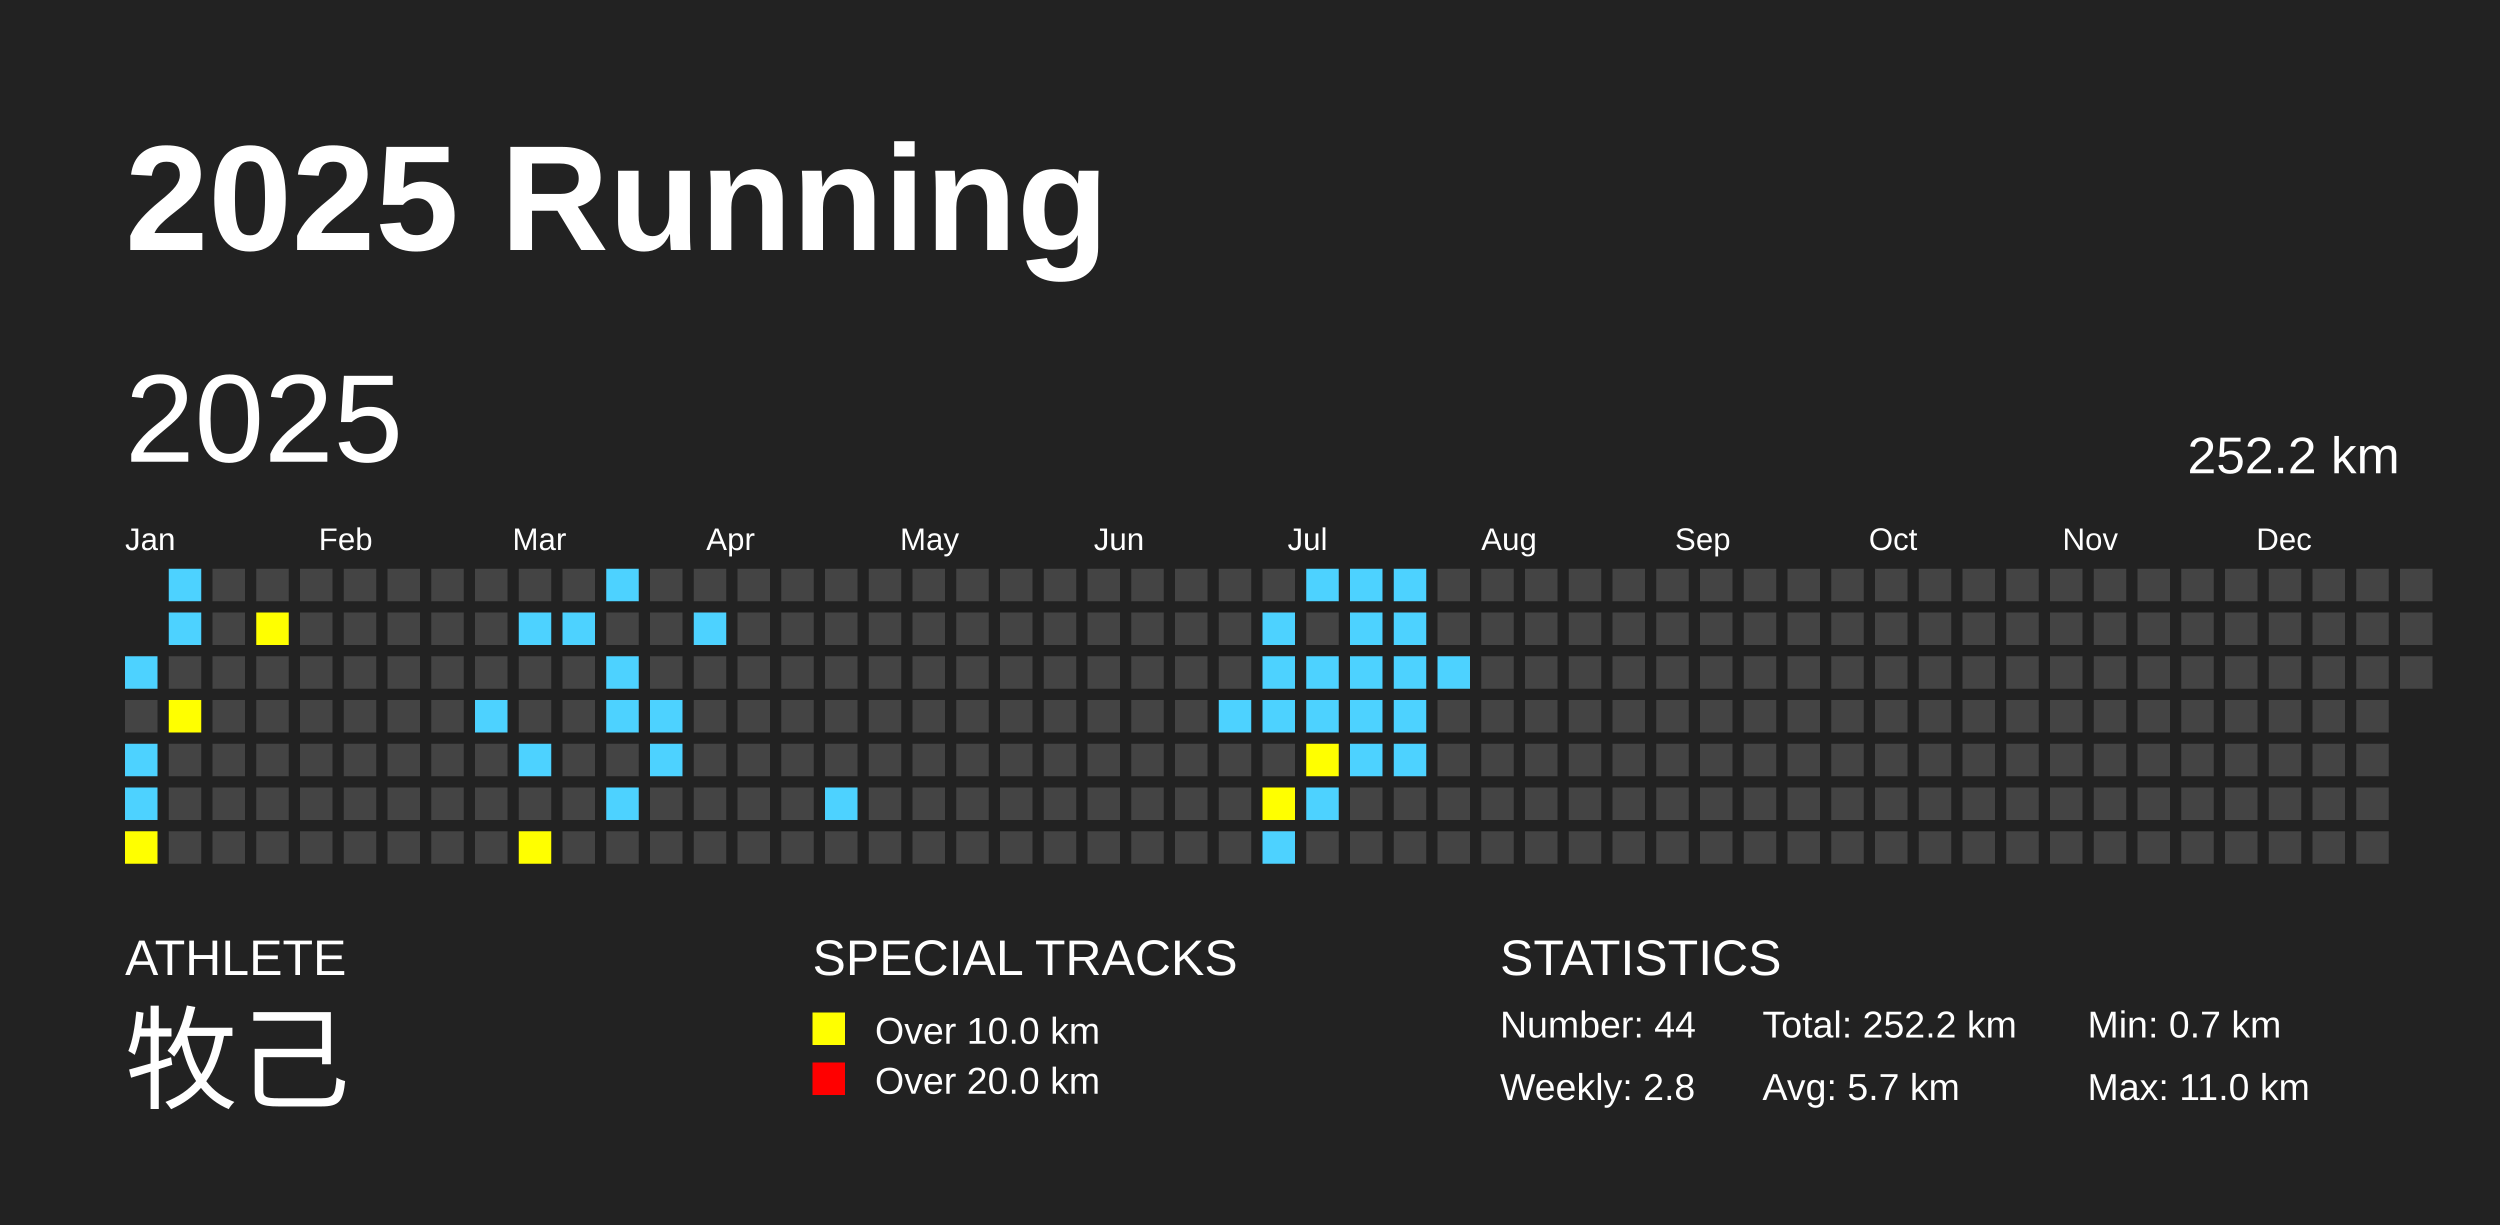
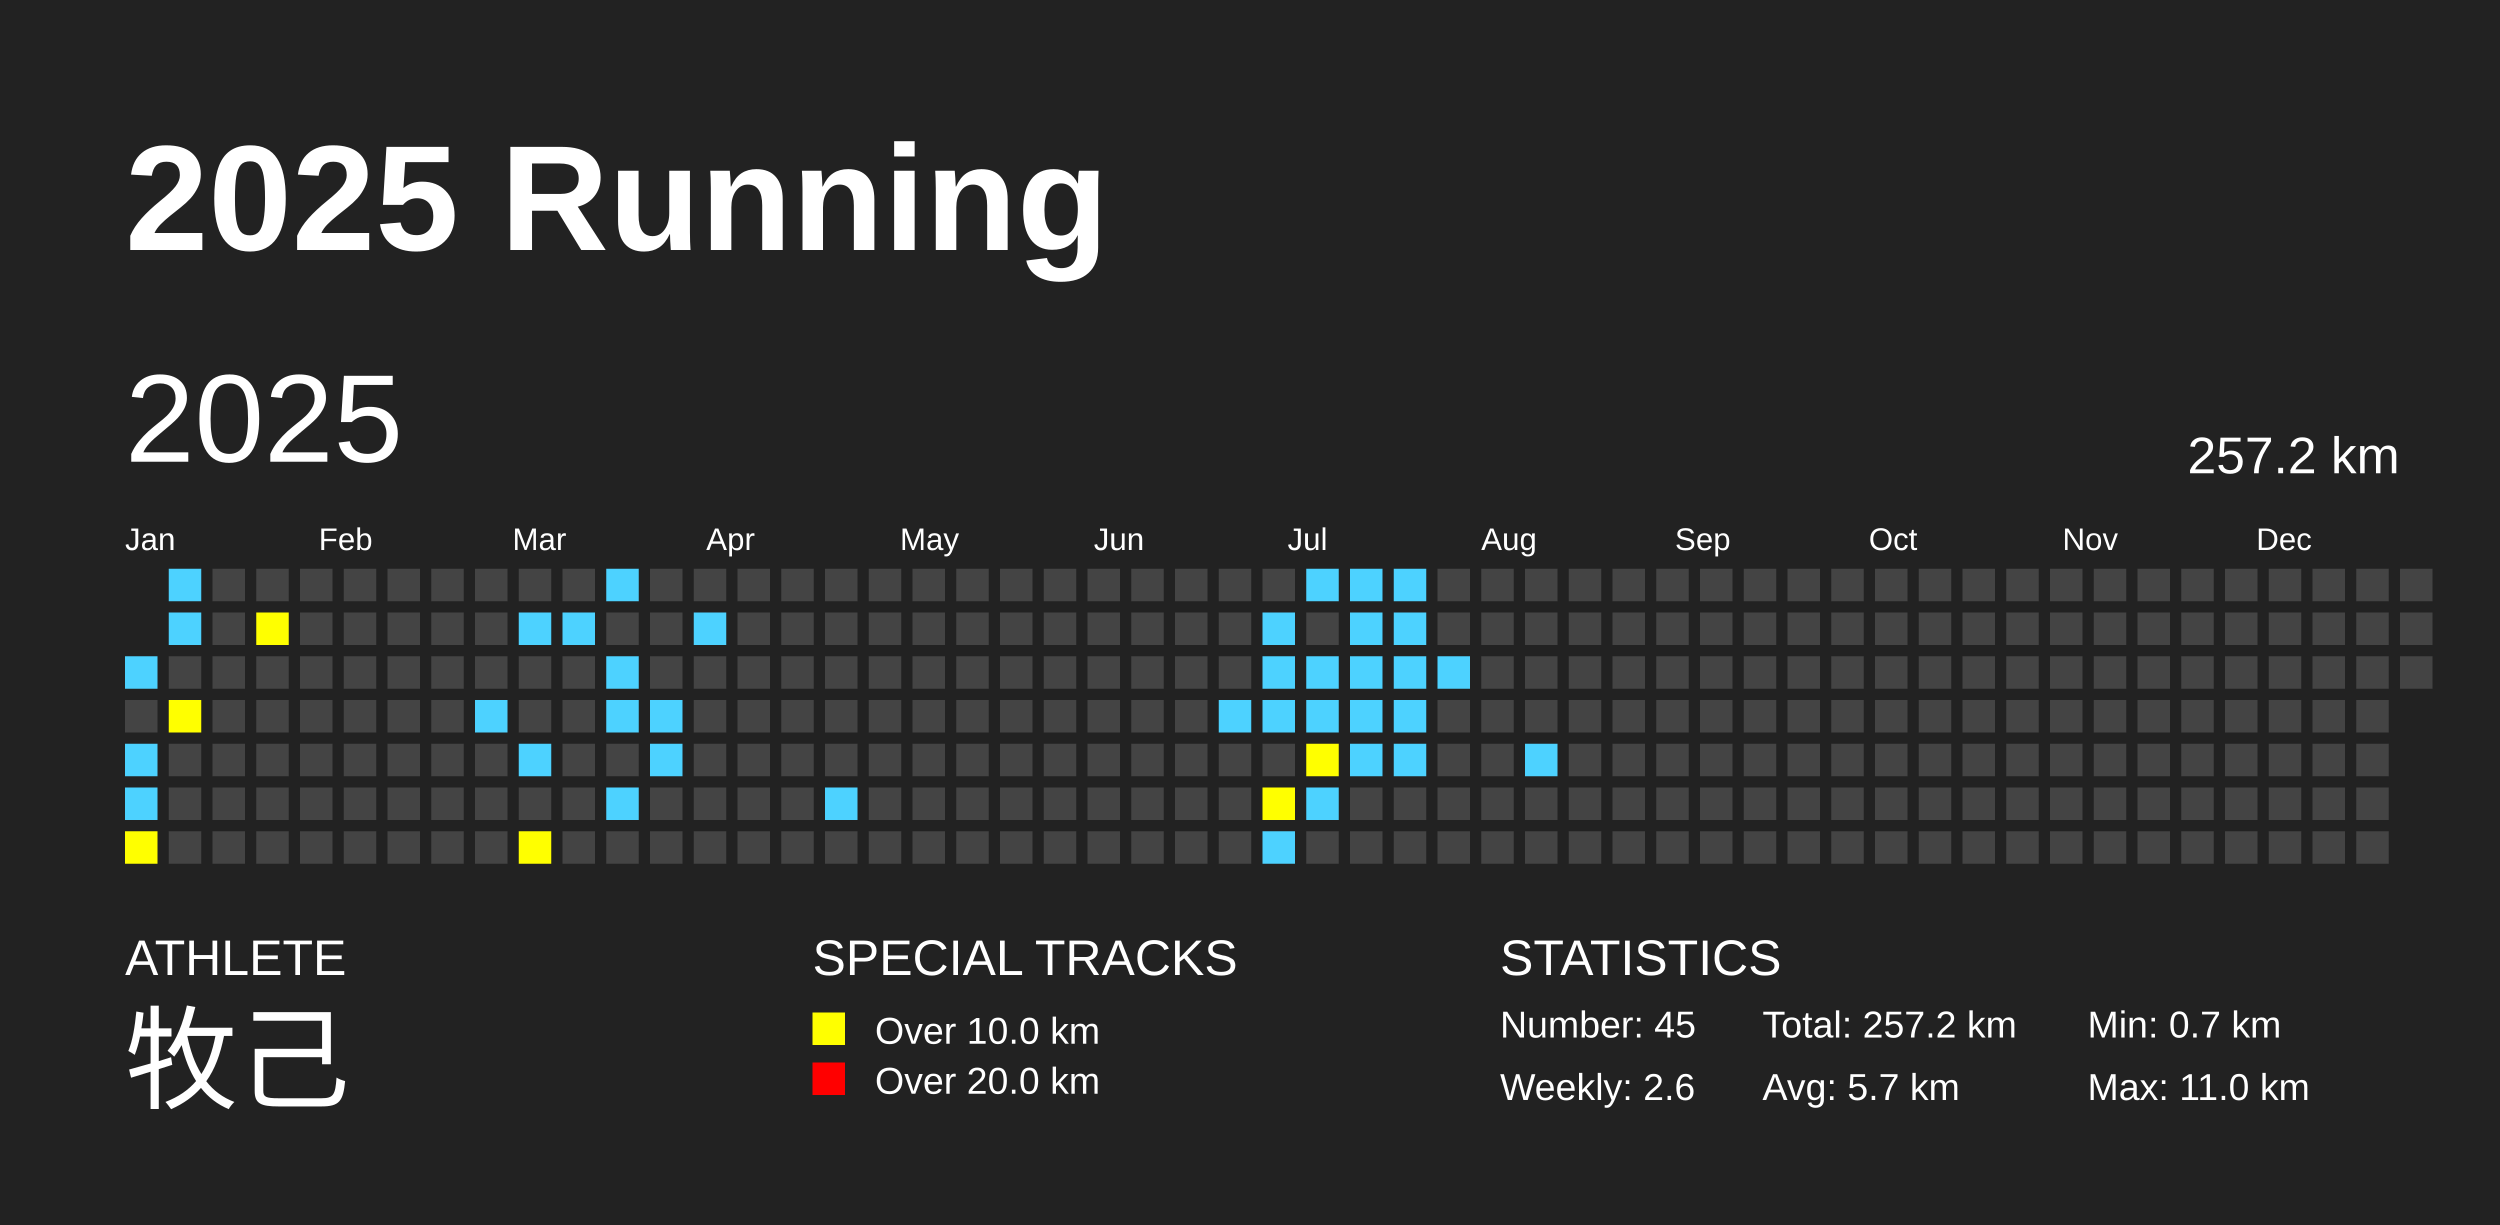
<svg xmlns="http://www.w3.org/2000/svg" baseProfile="full" height="98mm" version="1.1" viewBox="0,0,200,98" width="200mm">
  <defs />
  <rect fill="#222222" height="98" width="200" x="0" y="0" />
  <text fill="#FFFFFF" style="font-size:12px; font-family:Arial; font-weight:bold;" x="10" y="20">2025 Running</text>
  <text fill="#FFFFFF" style="font-size:4px; font-family:Arial" x="10" y="78">ATHLETE</text>
  <text fill="#FFFFFF" style="font-size:9px; font-family:Arial" x="10" y="88">牧己</text>
  <text fill="#FFFFFF" style="font-size:4px; font-family:Arial" x="65" y="78">SPECIAL TRACKS</text>
  <rect fill="yellow" height="2.6" width="2.6" x="65" y="81" />
  <text fill="#FFFFFF" style="font-size:3px; font-family:Arial" x="70" y="83.5">Over 10.0 km</text>
  <rect fill="red" height="2.6" width="2.6" x="65" y="85" />
  <text fill="#FFFFFF" style="font-size:3px; font-family:Arial" x="70" y="87.5">Over 20.0 km</text>
  <text fill="#FFFFFF" style="font-size:4px; font-family:Arial" x="120" y="78">STATISTICS</text>
-   <text fill="#FFFFFF" style="font-size:3px; font-family:Arial" x="120" y="83">Number: 44</text>
-   <text fill="#FFFFFF" style="font-size:3px; font-family:Arial" x="120" y="88">Weekly: 2.8</text>
-   <text fill="#FFFFFF" style="font-size:3px; font-family:Arial" x="141" y="83">Total: 252.2 km</text>
+   <text fill="#FFFFFF" style="font-size:3px; font-family:Arial" x="120" y="83">Number: 45</text>
+   <text fill="#FFFFFF" style="font-size:3px; font-family:Arial" x="120" y="88">Weekly: 2.6</text>
+   <text fill="#FFFFFF" style="font-size:3px; font-family:Arial" x="141" y="83">Total: 257.2 km</text>
  <text fill="#FFFFFF" style="font-size:3px; font-family:Arial" x="141" y="88">Avg: 5.7 km</text>
  <text fill="#FFFFFF" style="font-size:3px; font-family:Arial" x="167" y="83">Min: 0.7 km</text>
  <text fill="#FFFFFF" style="font-size:3px; font-family:Arial" x="167" y="88">Max: 11.0 km</text>
  <text dominant-baseline="hanging" fill="#FFFFFF" style="font-size:10.0px; font-family:Arial;" x="10" y="30">2025</text>
-   <text dominant-baseline="hanging" fill="#FFFFFF" style="font-size:4.125px; font-family:Arial;" x="175" y="35">252.2 km</text>
+   <text dominant-baseline="hanging" fill="#FFFFFF" style="font-size:4.125px; font-family:Arial;" x="175" y="35">257.2 km</text>
  <text fill="#FFFFFF" style="font-size:2.5px; font-family:Arial" x="10.0" y="44">Jan</text>
  <text fill="#FFFFFF" style="font-size:2.5px; font-family:Arial" x="25.5" y="44">Feb</text>
  <text fill="#FFFFFF" style="font-size:2.5px; font-family:Arial" x="41.0" y="44">Mar</text>
  <text fill="#FFFFFF" style="font-size:2.5px; font-family:Arial" x="56.5" y="44">Apr</text>
  <text fill="#FFFFFF" style="font-size:2.5px; font-family:Arial" x="72.0" y="44">May</text>
  <text fill="#FFFFFF" style="font-size:2.5px; font-family:Arial" x="87.5" y="44">Jun</text>
  <text fill="#FFFFFF" style="font-size:2.5px; font-family:Arial" x="103.0" y="44">Jul</text>
  <text fill="#FFFFFF" style="font-size:2.5px; font-family:Arial" x="118.5" y="44">Aug</text>
  <text fill="#FFFFFF" style="font-size:2.5px; font-family:Arial" x="134.0" y="44">Sep</text>
  <text fill="#FFFFFF" style="font-size:2.5px; font-family:Arial" x="149.5" y="44">Oct</text>
  <text fill="#FFFFFF" style="font-size:2.5px; font-family:Arial" x="165.0" y="44">Nov</text>
  <text fill="#FFFFFF" style="font-size:2.5px; font-family:Arial" x="180.5" y="44">Dec</text>
  <rect fill="#4DD2FF" height="2.6" width="2.6" x="10.0" y="52.5" />
  <rect fill="#444444" height="2.6" width="2.6" x="10.0" y="56.0" />
  <rect fill="#4DD2FF" height="2.6" width="2.6" x="10.0" y="59.5" />
  <rect fill="#4DD2FF" height="2.6" width="2.6" x="10.0" y="63.0" />
  <rect fill="yellow" height="2.6" width="2.6" x="10.0" y="66.5" />
  <rect fill="#4DD2FF" height="2.6" width="2.6" x="13.5" y="45.5" />
  <rect fill="#4DD2FF" height="2.6" width="2.6" x="13.5" y="49.0" />
  <rect fill="#444444" height="2.6" width="2.6" x="13.5" y="52.5" />
  <rect fill="yellow" height="2.6" width="2.6" x="13.5" y="56.0" />
  <rect fill="#444444" height="2.6" width="2.6" x="13.5" y="59.5" />
  <rect fill="#444444" height="2.6" width="2.6" x="13.5" y="63.0" />
  <rect fill="#444444" height="2.6" width="2.6" x="13.5" y="66.5" />
  <rect fill="#444444" height="2.6" width="2.6" x="17.0" y="45.5" />
  <rect fill="#444444" height="2.6" width="2.6" x="17.0" y="49.0" />
  <rect fill="#444444" height="2.6" width="2.6" x="17.0" y="52.5" />
  <rect fill="#444444" height="2.6" width="2.6" x="17.0" y="56.0" />
  <rect fill="#444444" height="2.6" width="2.6" x="17.0" y="59.5" />
  <rect fill="#444444" height="2.6" width="2.6" x="17.0" y="63.0" />
  <rect fill="#444444" height="2.6" width="2.6" x="17.0" y="66.5" />
  <rect fill="#444444" height="2.6" width="2.6" x="20.5" y="45.5" />
  <rect fill="yellow" height="2.6" width="2.6" x="20.5" y="49.0" />
  <rect fill="#444444" height="2.6" width="2.6" x="20.5" y="52.5" />
  <rect fill="#444444" height="2.6" width="2.6" x="20.5" y="56.0" />
  <rect fill="#444444" height="2.6" width="2.6" x="20.5" y="59.5" />
  <rect fill="#444444" height="2.6" width="2.6" x="20.5" y="63.0" />
  <rect fill="#444444" height="2.6" width="2.6" x="20.5" y="66.5" />
  <rect fill="#444444" height="2.6" width="2.6" x="24.0" y="45.5" />
  <rect fill="#444444" height="2.6" width="2.6" x="24.0" y="49.0" />
  <rect fill="#444444" height="2.6" width="2.6" x="24.0" y="52.5" />
  <rect fill="#444444" height="2.6" width="2.6" x="24.0" y="56.0" />
  <rect fill="#444444" height="2.6" width="2.6" x="24.0" y="59.5" />
  <rect fill="#444444" height="2.6" width="2.6" x="24.0" y="63.0" />
  <rect fill="#444444" height="2.6" width="2.6" x="24.0" y="66.5" />
  <rect fill="#444444" height="2.6" width="2.6" x="27.5" y="45.5" />
  <rect fill="#444444" height="2.6" width="2.6" x="27.5" y="49.0" />
  <rect fill="#444444" height="2.6" width="2.6" x="27.5" y="52.5" />
  <rect fill="#444444" height="2.6" width="2.6" x="27.5" y="56.0" />
  <rect fill="#444444" height="2.6" width="2.6" x="27.5" y="59.5" />
  <rect fill="#444444" height="2.6" width="2.6" x="27.5" y="63.0" />
  <rect fill="#444444" height="2.6" width="2.6" x="27.5" y="66.5" />
  <rect fill="#444444" height="2.6" width="2.6" x="31.0" y="45.5" />
  <rect fill="#444444" height="2.6" width="2.6" x="31.0" y="49.0" />
  <rect fill="#444444" height="2.6" width="2.6" x="31.0" y="52.5" />
  <rect fill="#444444" height="2.6" width="2.6" x="31.0" y="56.0" />
  <rect fill="#444444" height="2.6" width="2.6" x="31.0" y="59.5" />
  <rect fill="#444444" height="2.6" width="2.6" x="31.0" y="63.0" />
  <rect fill="#444444" height="2.6" width="2.6" x="31.0" y="66.5" />
  <rect fill="#444444" height="2.6" width="2.6" x="34.5" y="45.5" />
  <rect fill="#444444" height="2.6" width="2.6" x="34.5" y="49.0" />
  <rect fill="#444444" height="2.6" width="2.6" x="34.5" y="52.5" />
  <rect fill="#444444" height="2.6" width="2.6" x="34.5" y="56.0" />
  <rect fill="#444444" height="2.6" width="2.6" x="34.5" y="59.5" />
  <rect fill="#444444" height="2.6" width="2.6" x="34.5" y="63.0" />
  <rect fill="#444444" height="2.6" width="2.6" x="34.5" y="66.5" />
  <rect fill="#444444" height="2.6" width="2.6" x="38.0" y="45.5" />
  <rect fill="#444444" height="2.6" width="2.6" x="38.0" y="49.0" />
  <rect fill="#444444" height="2.6" width="2.6" x="38.0" y="52.5" />
  <rect fill="#4DD2FF" height="2.6" width="2.6" x="38.0" y="56.0" />
  <rect fill="#444444" height="2.6" width="2.6" x="38.0" y="59.5" />
  <rect fill="#444444" height="2.6" width="2.6" x="38.0" y="63.0" />
  <rect fill="#444444" height="2.6" width="2.6" x="38.0" y="66.5" />
  <rect fill="#444444" height="2.6" width="2.6" x="41.5" y="45.5" />
  <rect fill="#4DD2FF" height="2.6" width="2.6" x="41.5" y="49.0" />
  <rect fill="#444444" height="2.6" width="2.6" x="41.5" y="52.5" />
  <rect fill="#444444" height="2.6" width="2.6" x="41.5" y="56.0" />
  <rect fill="#4DD2FF" height="2.6" width="2.6" x="41.5" y="59.5" />
  <rect fill="#444444" height="2.6" width="2.6" x="41.5" y="63.0" />
  <rect fill="yellow" height="2.6" width="2.6" x="41.5" y="66.5" />
  <rect fill="#444444" height="2.6" width="2.6" x="45.0" y="45.5" />
  <rect fill="#4DD2FF" height="2.6" width="2.6" x="45.0" y="49.0" />
  <rect fill="#444444" height="2.6" width="2.6" x="45.0" y="52.5" />
  <rect fill="#444444" height="2.6" width="2.6" x="45.0" y="56.0" />
  <rect fill="#444444" height="2.6" width="2.6" x="45.0" y="59.5" />
  <rect fill="#444444" height="2.6" width="2.6" x="45.0" y="63.0" />
  <rect fill="#444444" height="2.6" width="2.6" x="45.0" y="66.5" />
  <rect fill="#4DD2FF" height="2.6" width="2.6" x="48.5" y="45.5" />
  <rect fill="#444444" height="2.6" width="2.6" x="48.5" y="49.0" />
  <rect fill="#4DD2FF" height="2.6" width="2.6" x="48.5" y="52.5" />
  <rect fill="#4DD2FF" height="2.6" width="2.6" x="48.5" y="56.0" />
  <rect fill="#444444" height="2.6" width="2.6" x="48.5" y="59.5" />
  <rect fill="#4DD2FF" height="2.6" width="2.6" x="48.5" y="63.0" />
  <rect fill="#444444" height="2.6" width="2.6" x="48.5" y="66.5" />
  <rect fill="#444444" height="2.6" width="2.6" x="52.0" y="45.5" />
  <rect fill="#444444" height="2.6" width="2.6" x="52.0" y="49.0" />
  <rect fill="#444444" height="2.6" width="2.6" x="52.0" y="52.5" />
  <rect fill="#4DD2FF" height="2.6" width="2.6" x="52.0" y="56.0" />
  <rect fill="#4DD2FF" height="2.6" width="2.6" x="52.0" y="59.5" />
  <rect fill="#444444" height="2.6" width="2.6" x="52.0" y="63.0" />
  <rect fill="#444444" height="2.6" width="2.6" x="52.0" y="66.5" />
  <rect fill="#444444" height="2.6" width="2.6" x="55.5" y="45.5" />
  <rect fill="#4DD2FF" height="2.6" width="2.6" x="55.5" y="49.0" />
  <rect fill="#444444" height="2.6" width="2.6" x="55.5" y="52.5" />
  <rect fill="#444444" height="2.6" width="2.6" x="55.5" y="56.0" />
  <rect fill="#444444" height="2.6" width="2.6" x="55.5" y="59.5" />
  <rect fill="#444444" height="2.6" width="2.6" x="55.5" y="63.0" />
  <rect fill="#444444" height="2.6" width="2.6" x="55.5" y="66.5" />
  <rect fill="#444444" height="2.6" width="2.6" x="59.0" y="45.5" />
  <rect fill="#444444" height="2.6" width="2.6" x="59.0" y="49.0" />
  <rect fill="#444444" height="2.6" width="2.6" x="59.0" y="52.5" />
  <rect fill="#444444" height="2.6" width="2.6" x="59.0" y="56.0" />
  <rect fill="#444444" height="2.6" width="2.6" x="59.0" y="59.5" />
  <rect fill="#444444" height="2.6" width="2.6" x="59.0" y="63.0" />
  <rect fill="#444444" height="2.6" width="2.6" x="59.0" y="66.5" />
  <rect fill="#444444" height="2.6" width="2.6" x="62.5" y="45.5" />
  <rect fill="#444444" height="2.6" width="2.6" x="62.5" y="49.0" />
  <rect fill="#444444" height="2.6" width="2.6" x="62.5" y="52.5" />
  <rect fill="#444444" height="2.6" width="2.6" x="62.5" y="56.0" />
  <rect fill="#444444" height="2.6" width="2.6" x="62.5" y="59.5" />
  <rect fill="#444444" height="2.6" width="2.6" x="62.5" y="63.0" />
  <rect fill="#444444" height="2.6" width="2.6" x="62.5" y="66.5" />
  <rect fill="#444444" height="2.6" width="2.6" x="66.0" y="45.5" />
  <rect fill="#444444" height="2.6" width="2.6" x="66.0" y="49.0" />
  <rect fill="#444444" height="2.6" width="2.6" x="66.0" y="52.5" />
  <rect fill="#444444" height="2.6" width="2.6" x="66.0" y="56.0" />
  <rect fill="#444444" height="2.6" width="2.6" x="66.0" y="59.5" />
  <rect fill="#4DD2FF" height="2.6" width="2.6" x="66.0" y="63.0" />
  <rect fill="#444444" height="2.6" width="2.6" x="66.0" y="66.5" />
  <rect fill="#444444" height="2.6" width="2.6" x="69.5" y="45.5" />
  <rect fill="#444444" height="2.6" width="2.6" x="69.5" y="49.0" />
  <rect fill="#444444" height="2.6" width="2.6" x="69.5" y="52.5" />
  <rect fill="#444444" height="2.6" width="2.6" x="69.5" y="56.0" />
  <rect fill="#444444" height="2.6" width="2.6" x="69.5" y="59.5" />
  <rect fill="#444444" height="2.6" width="2.6" x="69.5" y="63.0" />
  <rect fill="#444444" height="2.6" width="2.6" x="69.5" y="66.5" />
  <rect fill="#444444" height="2.6" width="2.6" x="73.0" y="45.5" />
  <rect fill="#444444" height="2.6" width="2.6" x="73.0" y="49.0" />
  <rect fill="#444444" height="2.6" width="2.6" x="73.0" y="52.5" />
  <rect fill="#444444" height="2.6" width="2.6" x="73.0" y="56.0" />
  <rect fill="#444444" height="2.6" width="2.6" x="73.0" y="59.5" />
  <rect fill="#444444" height="2.6" width="2.6" x="73.0" y="63.0" />
  <rect fill="#444444" height="2.6" width="2.6" x="73.0" y="66.5" />
  <rect fill="#444444" height="2.6" width="2.6" x="76.5" y="45.5" />
  <rect fill="#444444" height="2.6" width="2.6" x="76.5" y="49.0" />
  <rect fill="#444444" height="2.6" width="2.6" x="76.5" y="52.5" />
  <rect fill="#444444" height="2.6" width="2.6" x="76.5" y="56.0" />
  <rect fill="#444444" height="2.6" width="2.6" x="76.5" y="59.5" />
  <rect fill="#444444" height="2.6" width="2.6" x="76.5" y="63.0" />
  <rect fill="#444444" height="2.6" width="2.6" x="76.5" y="66.5" />
  <rect fill="#444444" height="2.6" width="2.6" x="80.0" y="45.5" />
  <rect fill="#444444" height="2.6" width="2.6" x="80.0" y="49.0" />
  <rect fill="#444444" height="2.6" width="2.6" x="80.0" y="52.5" />
  <rect fill="#444444" height="2.6" width="2.6" x="80.0" y="56.0" />
  <rect fill="#444444" height="2.6" width="2.6" x="80.0" y="59.5" />
  <rect fill="#444444" height="2.6" width="2.6" x="80.0" y="63.0" />
  <rect fill="#444444" height="2.6" width="2.6" x="80.0" y="66.5" />
  <rect fill="#444444" height="2.6" width="2.6" x="83.5" y="45.5" />
  <rect fill="#444444" height="2.6" width="2.6" x="83.5" y="49.0" />
  <rect fill="#444444" height="2.6" width="2.6" x="83.5" y="52.5" />
  <rect fill="#444444" height="2.6" width="2.6" x="83.5" y="56.0" />
  <rect fill="#444444" height="2.6" width="2.6" x="83.5" y="59.5" />
  <rect fill="#444444" height="2.6" width="2.6" x="83.5" y="63.0" />
  <rect fill="#444444" height="2.6" width="2.6" x="83.5" y="66.5" />
  <rect fill="#444444" height="2.6" width="2.6" x="87.0" y="45.5" />
  <rect fill="#444444" height="2.6" width="2.6" x="87.0" y="49.0" />
  <rect fill="#444444" height="2.6" width="2.6" x="87.0" y="52.5" />
  <rect fill="#444444" height="2.6" width="2.6" x="87.0" y="56.0" />
  <rect fill="#444444" height="2.6" width="2.6" x="87.0" y="59.5" />
  <rect fill="#444444" height="2.6" width="2.6" x="87.0" y="63.0" />
  <rect fill="#444444" height="2.6" width="2.6" x="87.0" y="66.5" />
  <rect fill="#444444" height="2.6" width="2.6" x="90.5" y="45.5" />
  <rect fill="#444444" height="2.6" width="2.6" x="90.5" y="49.0" />
  <rect fill="#444444" height="2.6" width="2.6" x="90.5" y="52.5" />
  <rect fill="#444444" height="2.6" width="2.6" x="90.5" y="56.0" />
  <rect fill="#444444" height="2.6" width="2.6" x="90.5" y="59.5" />
  <rect fill="#444444" height="2.6" width="2.6" x="90.5" y="63.0" />
  <rect fill="#444444" height="2.6" width="2.6" x="90.5" y="66.5" />
  <rect fill="#444444" height="2.6" width="2.6" x="94.0" y="45.5" />
  <rect fill="#444444" height="2.6" width="2.6" x="94.0" y="49.0" />
  <rect fill="#444444" height="2.6" width="2.6" x="94.0" y="52.5" />
  <rect fill="#444444" height="2.6" width="2.6" x="94.0" y="56.0" />
  <rect fill="#444444" height="2.6" width="2.6" x="94.0" y="59.5" />
  <rect fill="#444444" height="2.6" width="2.6" x="94.0" y="63.0" />
  <rect fill="#444444" height="2.6" width="2.6" x="94.0" y="66.5" />
  <rect fill="#444444" height="2.6" width="2.6" x="97.5" y="45.5" />
  <rect fill="#444444" height="2.6" width="2.6" x="97.5" y="49.0" />
  <rect fill="#444444" height="2.6" width="2.6" x="97.5" y="52.5" />
  <rect fill="#4DD2FF" height="2.6" width="2.6" x="97.5" y="56.0" />
  <rect fill="#444444" height="2.6" width="2.6" x="97.5" y="59.5" />
  <rect fill="#444444" height="2.6" width="2.6" x="97.5" y="63.0" />
  <rect fill="#444444" height="2.6" width="2.6" x="97.5" y="66.5" />
  <rect fill="#444444" height="2.6" width="2.6" x="101.0" y="45.5" />
  <rect fill="#4DD2FF" height="2.6" width="2.6" x="101.0" y="49.0" />
  <rect fill="#4DD2FF" height="2.6" width="2.6" x="101.0" y="52.5" />
  <rect fill="#4DD2FF" height="2.6" width="2.6" x="101.0" y="56.0" />
  <rect fill="#444444" height="2.6" width="2.6" x="101.0" y="59.5" />
  <rect fill="yellow" height="2.6" width="2.6" x="101.0" y="63.0" />
  <rect fill="#4DD2FF" height="2.6" width="2.6" x="101.0" y="66.5" />
  <rect fill="#4DD2FF" height="2.6" width="2.6" x="104.5" y="45.5" />
  <rect fill="#444444" height="2.6" width="2.6" x="104.5" y="49.0" />
  <rect fill="#4DD2FF" height="2.6" width="2.6" x="104.5" y="52.5" />
  <rect fill="#4DD2FF" height="2.6" width="2.6" x="104.5" y="56.0" />
  <rect fill="yellow" height="2.6" width="2.6" x="104.5" y="59.5" />
  <rect fill="#4DD2FF" height="2.6" width="2.6" x="104.5" y="63.0" />
  <rect fill="#444444" height="2.6" width="2.6" x="104.5" y="66.5" />
  <rect fill="#4DD2FF" height="2.6" width="2.6" x="108.0" y="45.5" />
  <rect fill="#4DD2FF" height="2.6" width="2.6" x="108.0" y="49.0" />
  <rect fill="#4DD2FF" height="2.6" width="2.6" x="108.0" y="52.5" />
  <rect fill="#4DD2FF" height="2.6" width="2.6" x="108.0" y="56.0" />
  <rect fill="#4DD2FF" height="2.6" width="2.6" x="108.0" y="59.5" />
  <rect fill="#444444" height="2.6" width="2.6" x="108.0" y="63.0" />
  <rect fill="#444444" height="2.6" width="2.6" x="108.0" y="66.5" />
  <rect fill="#4DD2FF" height="2.6" width="2.6" x="111.5" y="45.5" />
  <rect fill="#4DD2FF" height="2.6" width="2.6" x="111.5" y="49.0" />
  <rect fill="#4DD2FF" height="2.6" width="2.6" x="111.5" y="52.5" />
  <rect fill="#4DD2FF" height="2.6" width="2.6" x="111.5" y="56.0" />
  <rect fill="#4DD2FF" height="2.6" width="2.6" x="111.5" y="59.5" />
  <rect fill="#444444" height="2.6" width="2.6" x="111.5" y="63.0" />
  <rect fill="#444444" height="2.6" width="2.6" x="111.5" y="66.5" />
  <rect fill="#444444" height="2.6" width="2.6" x="115.0" y="45.5" />
  <rect fill="#444444" height="2.6" width="2.6" x="115.0" y="49.0" />
  <rect fill="#4DD2FF" height="2.6" width="2.6" x="115.0" y="52.5" />
  <rect fill="#444444" height="2.6" width="2.6" x="115.0" y="56.0" />
  <rect fill="#444444" height="2.6" width="2.6" x="115.0" y="59.5" />
  <rect fill="#444444" height="2.6" width="2.6" x="115.0" y="63.0" />
  <rect fill="#444444" height="2.6" width="2.6" x="115.0" y="66.5" />
  <rect fill="#444444" height="2.6" width="2.6" x="118.5" y="45.5" />
  <rect fill="#444444" height="2.6" width="2.6" x="118.5" y="49.0" />
  <rect fill="#444444" height="2.6" width="2.6" x="118.5" y="52.5" />
  <rect fill="#444444" height="2.6" width="2.6" x="118.5" y="56.0" />
  <rect fill="#444444" height="2.6" width="2.6" x="118.5" y="59.5" />
  <rect fill="#444444" height="2.6" width="2.6" x="118.5" y="63.0" />
  <rect fill="#444444" height="2.6" width="2.6" x="118.5" y="66.5" />
  <rect fill="#444444" height="2.6" width="2.6" x="122.0" y="45.5" />
  <rect fill="#444444" height="2.6" width="2.6" x="122.0" y="49.0" />
  <rect fill="#444444" height="2.6" width="2.6" x="122.0" y="52.5" />
  <rect fill="#444444" height="2.6" width="2.6" x="122.0" y="56.0" />
-   <rect fill="#444444" height="2.6" width="2.6" x="122.0" y="59.5" />
+   <rect fill="#4DD2FF" height="2.6" width="2.6" x="122.0" y="59.5" />
  <rect fill="#444444" height="2.6" width="2.6" x="122.0" y="63.0" />
  <rect fill="#444444" height="2.6" width="2.6" x="122.0" y="66.5" />
  <rect fill="#444444" height="2.6" width="2.6" x="125.5" y="45.5" />
  <rect fill="#444444" height="2.6" width="2.6" x="125.5" y="49.0" />
  <rect fill="#444444" height="2.6" width="2.6" x="125.5" y="52.5" />
  <rect fill="#444444" height="2.6" width="2.6" x="125.5" y="56.0" />
  <rect fill="#444444" height="2.6" width="2.6" x="125.5" y="59.5" />
  <rect fill="#444444" height="2.6" width="2.6" x="125.5" y="63.0" />
  <rect fill="#444444" height="2.6" width="2.6" x="125.5" y="66.5" />
  <rect fill="#444444" height="2.6" width="2.6" x="129.0" y="45.5" />
  <rect fill="#444444" height="2.6" width="2.6" x="129.0" y="49.0" />
  <rect fill="#444444" height="2.6" width="2.6" x="129.0" y="52.5" />
  <rect fill="#444444" height="2.6" width="2.6" x="129.0" y="56.0" />
  <rect fill="#444444" height="2.6" width="2.6" x="129.0" y="59.5" />
  <rect fill="#444444" height="2.6" width="2.6" x="129.0" y="63.0" />
  <rect fill="#444444" height="2.6" width="2.6" x="129.0" y="66.5" />
  <rect fill="#444444" height="2.6" width="2.6" x="132.5" y="45.5" />
  <rect fill="#444444" height="2.6" width="2.6" x="132.5" y="49.0" />
  <rect fill="#444444" height="2.6" width="2.6" x="132.5" y="52.5" />
  <rect fill="#444444" height="2.6" width="2.6" x="132.5" y="56.0" />
  <rect fill="#444444" height="2.6" width="2.6" x="132.5" y="59.5" />
  <rect fill="#444444" height="2.6" width="2.6" x="132.5" y="63.0" />
  <rect fill="#444444" height="2.6" width="2.6" x="132.5" y="66.5" />
  <rect fill="#444444" height="2.6" width="2.6" x="136.0" y="45.5" />
  <rect fill="#444444" height="2.6" width="2.6" x="136.0" y="49.0" />
  <rect fill="#444444" height="2.6" width="2.6" x="136.0" y="52.5" />
  <rect fill="#444444" height="2.6" width="2.6" x="136.0" y="56.0" />
  <rect fill="#444444" height="2.6" width="2.6" x="136.0" y="59.5" />
  <rect fill="#444444" height="2.6" width="2.6" x="136.0" y="63.0" />
  <rect fill="#444444" height="2.6" width="2.6" x="136.0" y="66.5" />
  <rect fill="#444444" height="2.6" width="2.6" x="139.5" y="45.5" />
  <rect fill="#444444" height="2.6" width="2.6" x="139.5" y="49.0" />
  <rect fill="#444444" height="2.6" width="2.6" x="139.5" y="52.5" />
  <rect fill="#444444" height="2.6" width="2.6" x="139.5" y="56.0" />
  <rect fill="#444444" height="2.6" width="2.6" x="139.5" y="59.5" />
  <rect fill="#444444" height="2.6" width="2.6" x="139.5" y="63.0" />
  <rect fill="#444444" height="2.6" width="2.6" x="139.5" y="66.5" />
  <rect fill="#444444" height="2.6" width="2.6" x="143.0" y="45.5" />
  <rect fill="#444444" height="2.6" width="2.6" x="143.0" y="49.0" />
  <rect fill="#444444" height="2.6" width="2.6" x="143.0" y="52.5" />
  <rect fill="#444444" height="2.6" width="2.6" x="143.0" y="56.0" />
  <rect fill="#444444" height="2.6" width="2.6" x="143.0" y="59.5" />
  <rect fill="#444444" height="2.6" width="2.6" x="143.0" y="63.0" />
  <rect fill="#444444" height="2.6" width="2.6" x="143.0" y="66.5" />
  <rect fill="#444444" height="2.6" width="2.6" x="146.5" y="45.5" />
  <rect fill="#444444" height="2.6" width="2.6" x="146.5" y="49.0" />
  <rect fill="#444444" height="2.6" width="2.6" x="146.5" y="52.5" />
  <rect fill="#444444" height="2.6" width="2.6" x="146.5" y="56.0" />
  <rect fill="#444444" height="2.6" width="2.6" x="146.5" y="59.5" />
  <rect fill="#444444" height="2.6" width="2.6" x="146.5" y="63.0" />
  <rect fill="#444444" height="2.6" width="2.6" x="146.5" y="66.5" />
  <rect fill="#444444" height="2.6" width="2.6" x="150.0" y="45.5" />
  <rect fill="#444444" height="2.6" width="2.6" x="150.0" y="49.0" />
  <rect fill="#444444" height="2.6" width="2.6" x="150.0" y="52.5" />
  <rect fill="#444444" height="2.6" width="2.6" x="150.0" y="56.0" />
  <rect fill="#444444" height="2.6" width="2.6" x="150.0" y="59.5" />
  <rect fill="#444444" height="2.6" width="2.6" x="150.0" y="63.0" />
  <rect fill="#444444" height="2.6" width="2.6" x="150.0" y="66.5" />
  <rect fill="#444444" height="2.6" width="2.6" x="153.5" y="45.5" />
  <rect fill="#444444" height="2.6" width="2.6" x="153.5" y="49.0" />
  <rect fill="#444444" height="2.6" width="2.6" x="153.5" y="52.5" />
  <rect fill="#444444" height="2.6" width="2.6" x="153.5" y="56.0" />
  <rect fill="#444444" height="2.6" width="2.6" x="153.5" y="59.5" />
  <rect fill="#444444" height="2.6" width="2.6" x="153.5" y="63.0" />
  <rect fill="#444444" height="2.6" width="2.6" x="153.5" y="66.5" />
  <rect fill="#444444" height="2.6" width="2.6" x="157.0" y="45.5" />
  <rect fill="#444444" height="2.6" width="2.6" x="157.0" y="49.0" />
  <rect fill="#444444" height="2.6" width="2.6" x="157.0" y="52.5" />
  <rect fill="#444444" height="2.6" width="2.6" x="157.0" y="56.0" />
  <rect fill="#444444" height="2.6" width="2.6" x="157.0" y="59.5" />
  <rect fill="#444444" height="2.6" width="2.6" x="157.0" y="63.0" />
  <rect fill="#444444" height="2.6" width="2.6" x="157.0" y="66.5" />
  <rect fill="#444444" height="2.6" width="2.6" x="160.5" y="45.5" />
  <rect fill="#444444" height="2.6" width="2.6" x="160.5" y="49.0" />
  <rect fill="#444444" height="2.6" width="2.6" x="160.5" y="52.5" />
  <rect fill="#444444" height="2.6" width="2.6" x="160.5" y="56.0" />
  <rect fill="#444444" height="2.6" width="2.6" x="160.5" y="59.5" />
  <rect fill="#444444" height="2.6" width="2.6" x="160.5" y="63.0" />
  <rect fill="#444444" height="2.6" width="2.6" x="160.5" y="66.5" />
  <rect fill="#444444" height="2.6" width="2.6" x="164.0" y="45.5" />
  <rect fill="#444444" height="2.6" width="2.6" x="164.0" y="49.0" />
  <rect fill="#444444" height="2.6" width="2.6" x="164.0" y="52.5" />
  <rect fill="#444444" height="2.6" width="2.6" x="164.0" y="56.0" />
  <rect fill="#444444" height="2.6" width="2.6" x="164.0" y="59.5" />
  <rect fill="#444444" height="2.6" width="2.6" x="164.0" y="63.0" />
  <rect fill="#444444" height="2.6" width="2.6" x="164.0" y="66.5" />
  <rect fill="#444444" height="2.6" width="2.6" x="167.5" y="45.5" />
  <rect fill="#444444" height="2.6" width="2.6" x="167.5" y="49.0" />
  <rect fill="#444444" height="2.6" width="2.6" x="167.5" y="52.5" />
  <rect fill="#444444" height="2.6" width="2.6" x="167.5" y="56.0" />
  <rect fill="#444444" height="2.6" width="2.6" x="167.5" y="59.5" />
  <rect fill="#444444" height="2.6" width="2.6" x="167.5" y="63.0" />
  <rect fill="#444444" height="2.6" width="2.6" x="167.5" y="66.5" />
  <rect fill="#444444" height="2.6" width="2.6" x="171.0" y="45.5" />
  <rect fill="#444444" height="2.6" width="2.6" x="171.0" y="49.0" />
  <rect fill="#444444" height="2.6" width="2.6" x="171.0" y="52.5" />
  <rect fill="#444444" height="2.6" width="2.6" x="171.0" y="56.0" />
  <rect fill="#444444" height="2.6" width="2.6" x="171.0" y="59.5" />
  <rect fill="#444444" height="2.6" width="2.6" x="171.0" y="63.0" />
  <rect fill="#444444" height="2.6" width="2.6" x="171.0" y="66.5" />
  <rect fill="#444444" height="2.6" width="2.6" x="174.5" y="45.5" />
  <rect fill="#444444" height="2.6" width="2.6" x="174.5" y="49.0" />
  <rect fill="#444444" height="2.6" width="2.6" x="174.5" y="52.5" />
  <rect fill="#444444" height="2.6" width="2.6" x="174.5" y="56.0" />
  <rect fill="#444444" height="2.6" width="2.6" x="174.5" y="59.5" />
  <rect fill="#444444" height="2.6" width="2.6" x="174.5" y="63.0" />
  <rect fill="#444444" height="2.6" width="2.6" x="174.5" y="66.5" />
  <rect fill="#444444" height="2.6" width="2.6" x="178.0" y="45.5" />
  <rect fill="#444444" height="2.6" width="2.6" x="178.0" y="49.0" />
  <rect fill="#444444" height="2.6" width="2.6" x="178.0" y="52.5" />
  <rect fill="#444444" height="2.6" width="2.6" x="178.0" y="56.0" />
  <rect fill="#444444" height="2.6" width="2.6" x="178.0" y="59.5" />
  <rect fill="#444444" height="2.6" width="2.6" x="178.0" y="63.0" />
  <rect fill="#444444" height="2.6" width="2.6" x="178.0" y="66.5" />
  <rect fill="#444444" height="2.6" width="2.6" x="181.5" y="45.5" />
  <rect fill="#444444" height="2.6" width="2.6" x="181.5" y="49.0" />
  <rect fill="#444444" height="2.6" width="2.6" x="181.5" y="52.5" />
  <rect fill="#444444" height="2.6" width="2.6" x="181.5" y="56.0" />
  <rect fill="#444444" height="2.6" width="2.6" x="181.5" y="59.5" />
  <rect fill="#444444" height="2.6" width="2.6" x="181.5" y="63.0" />
  <rect fill="#444444" height="2.6" width="2.6" x="181.5" y="66.5" />
  <rect fill="#444444" height="2.6" width="2.6" x="185.0" y="45.5" />
  <rect fill="#444444" height="2.6" width="2.6" x="185.0" y="49.0" />
  <rect fill="#444444" height="2.6" width="2.6" x="185.0" y="52.5" />
  <rect fill="#444444" height="2.6" width="2.6" x="185.0" y="56.0" />
  <rect fill="#444444" height="2.6" width="2.6" x="185.0" y="59.5" />
  <rect fill="#444444" height="2.6" width="2.6" x="185.0" y="63.0" />
  <rect fill="#444444" height="2.6" width="2.6" x="185.0" y="66.5" />
  <rect fill="#444444" height="2.6" width="2.6" x="188.5" y="45.5" />
  <rect fill="#444444" height="2.6" width="2.6" x="188.5" y="49.0" />
  <rect fill="#444444" height="2.6" width="2.6" x="188.5" y="52.5" />
  <rect fill="#444444" height="2.6" width="2.6" x="188.5" y="56.0" />
  <rect fill="#444444" height="2.6" width="2.6" x="188.5" y="59.5" />
  <rect fill="#444444" height="2.6" width="2.6" x="188.5" y="63.0" />
  <rect fill="#444444" height="2.6" width="2.6" x="188.5" y="66.5" />
  <rect fill="#444444" height="2.6" width="2.6" x="192.0" y="45.5" />
  <rect fill="#444444" height="2.6" width="2.6" x="192.0" y="49.0" />
  <rect fill="#444444" height="2.6" width="2.6" x="192.0" y="52.5" />
</svg>
